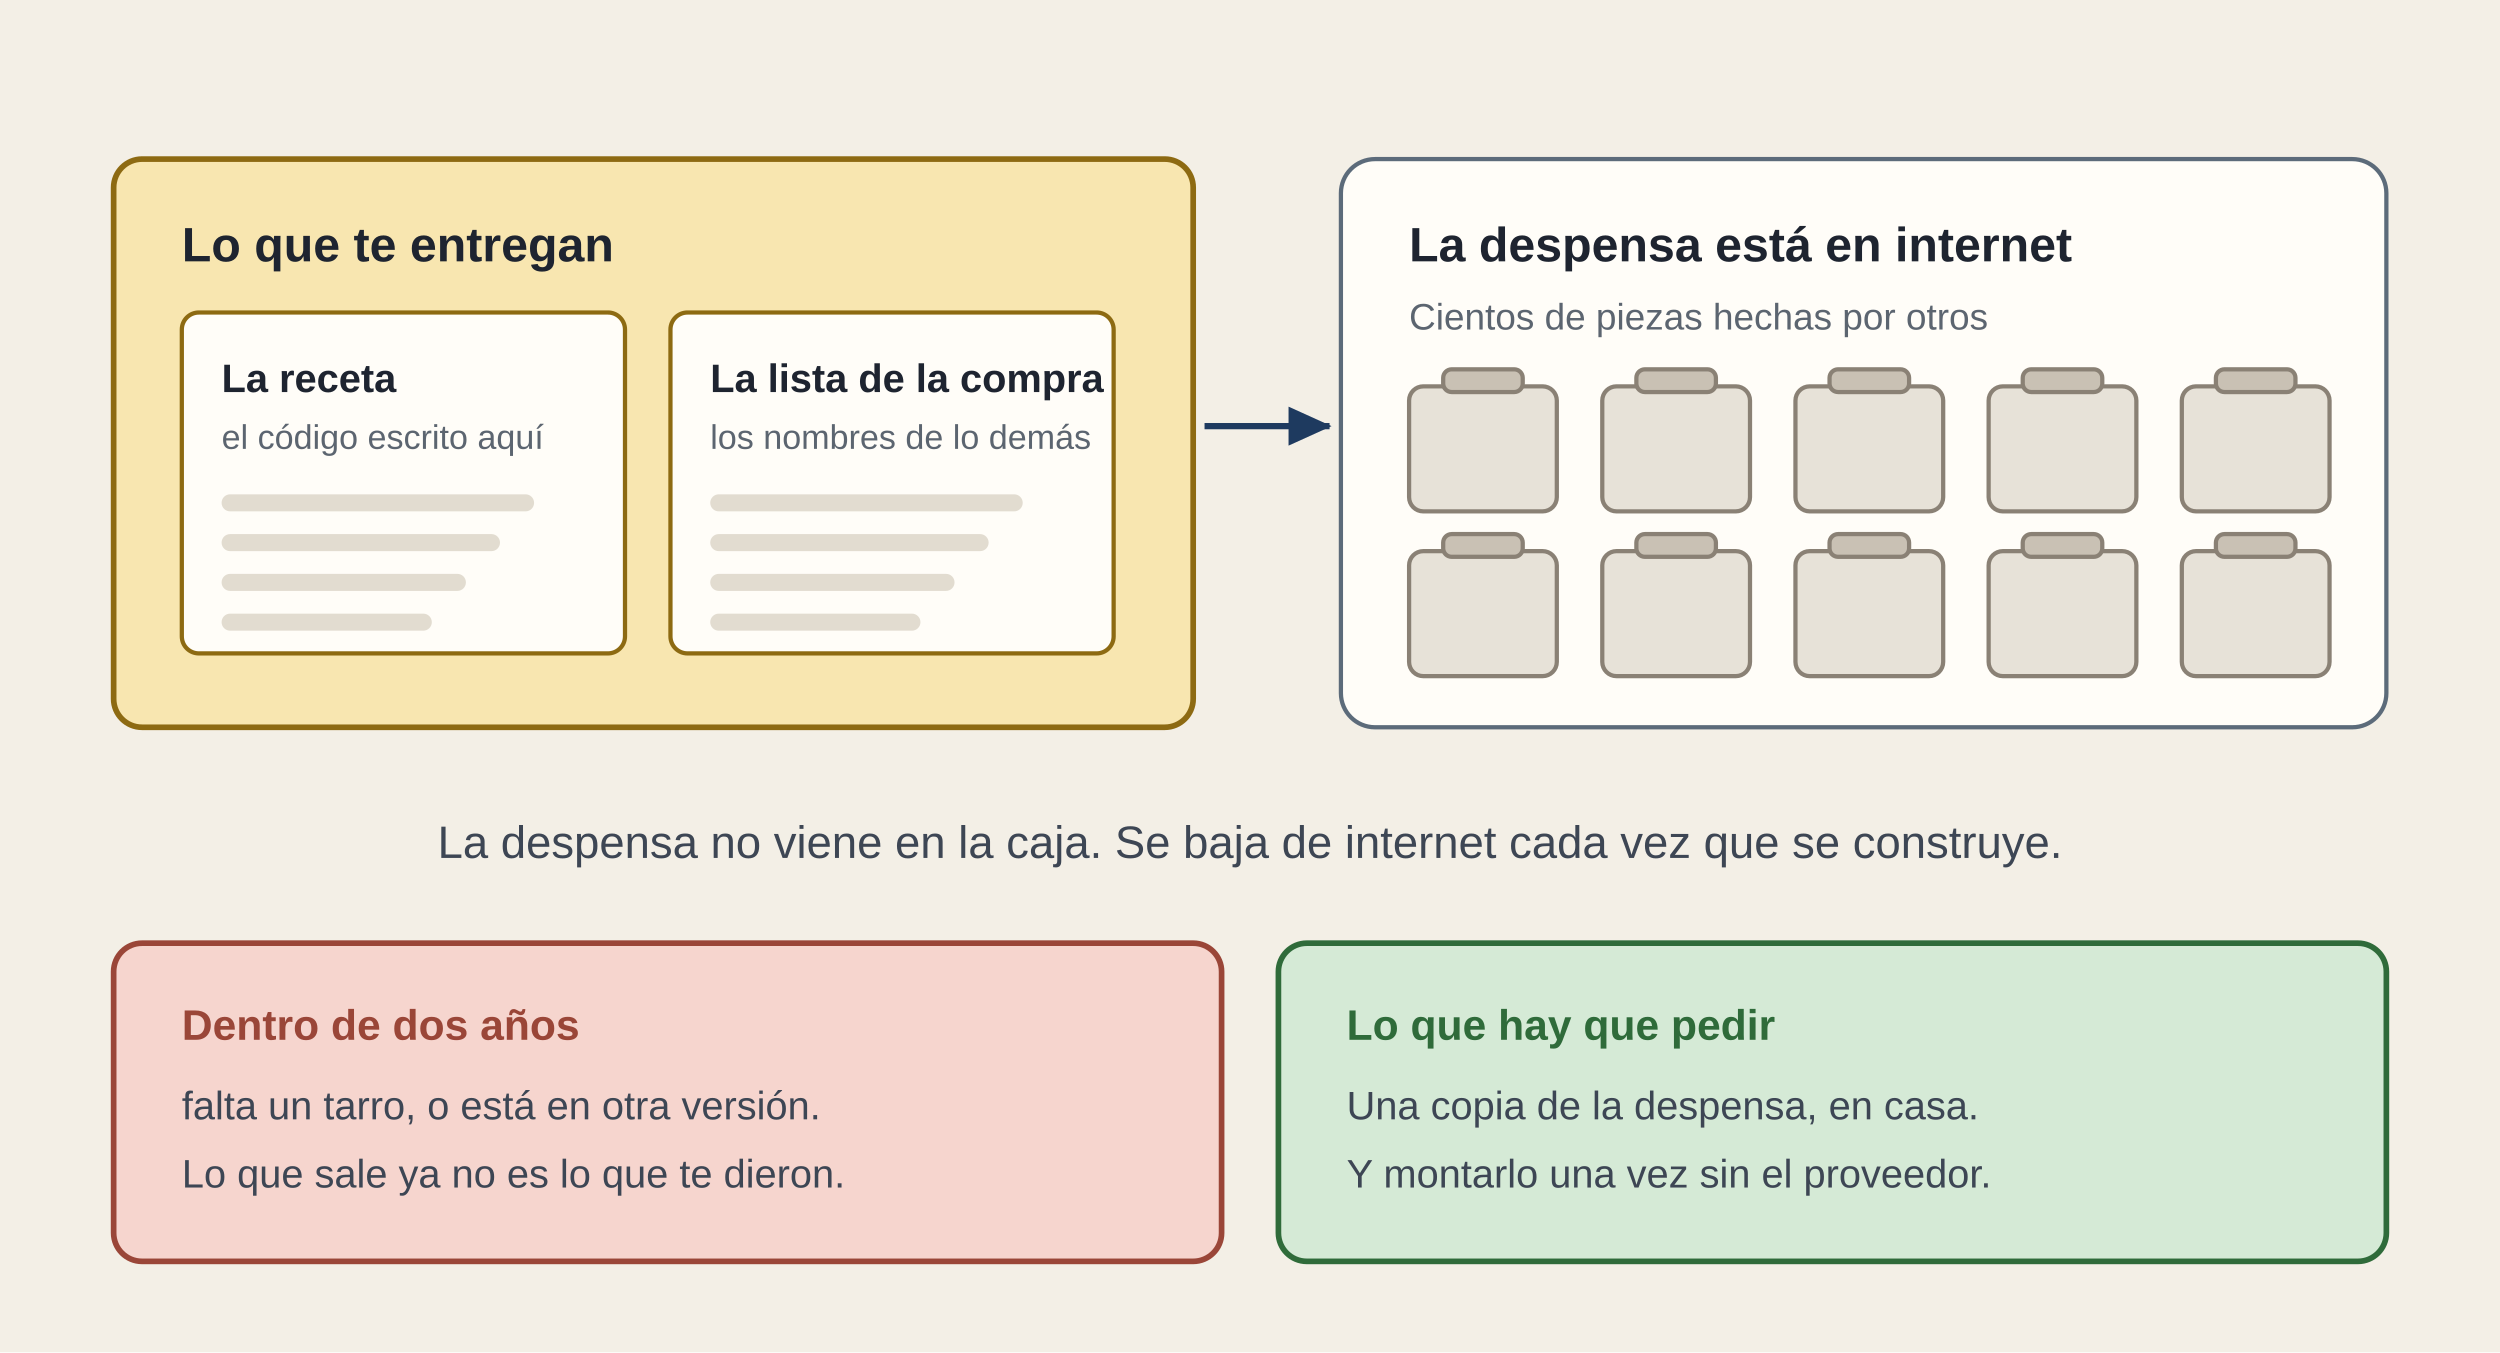
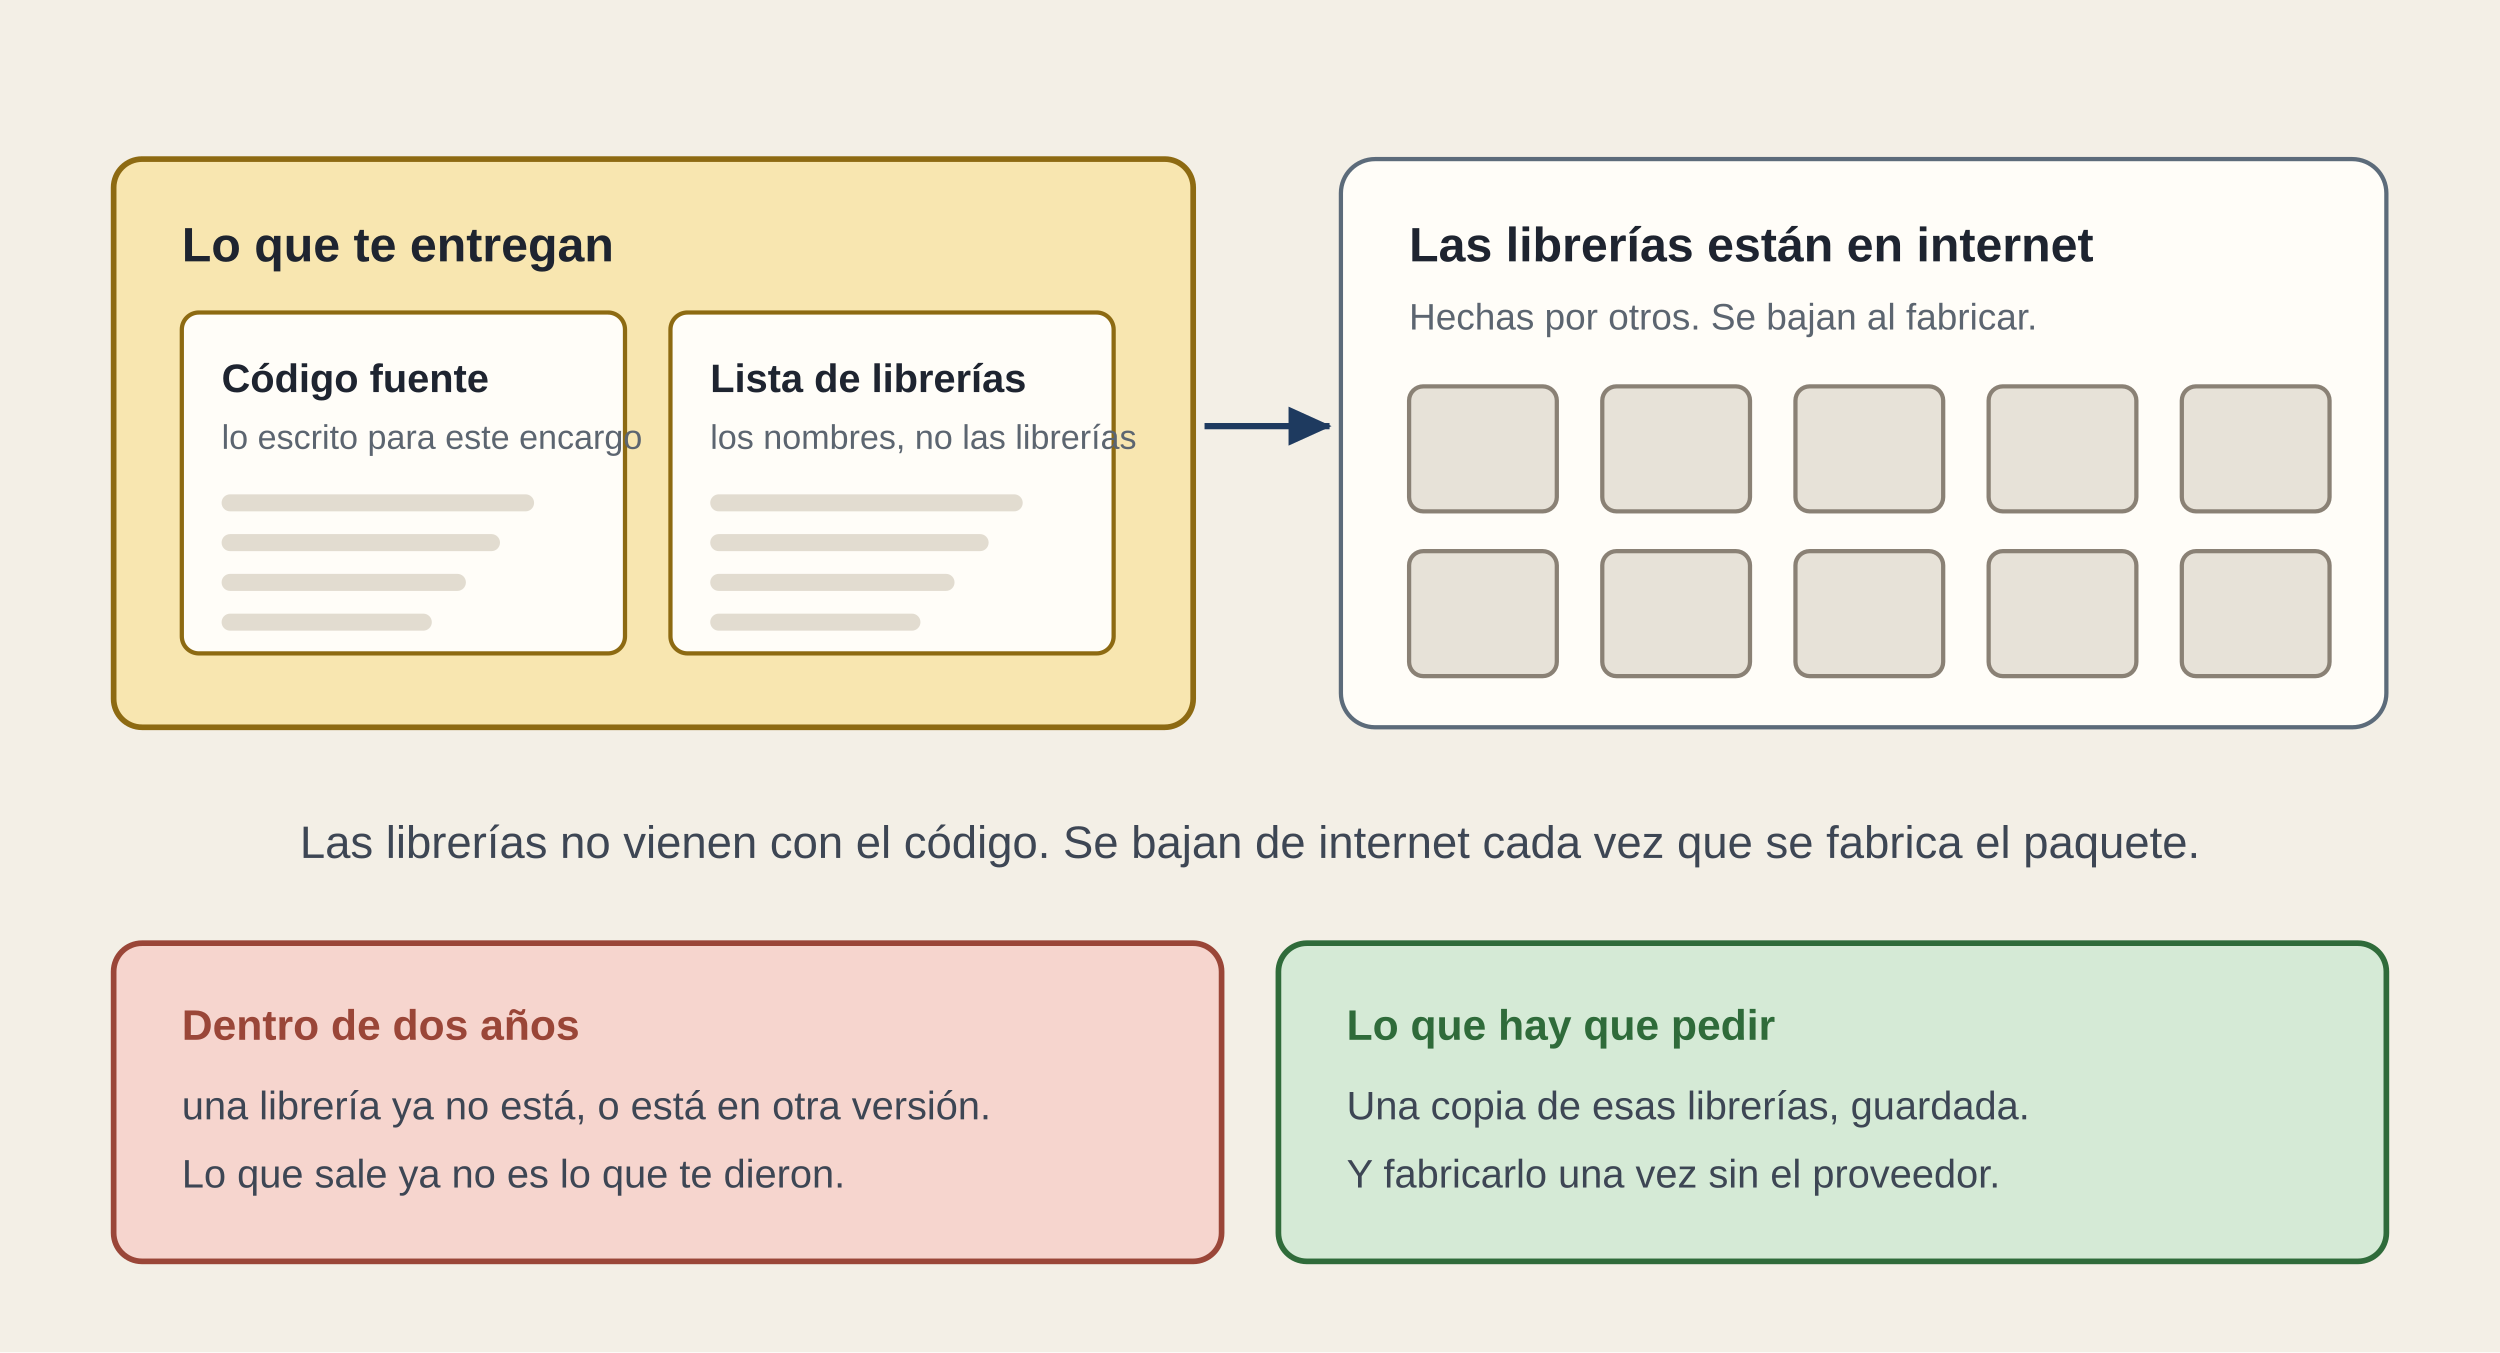
<svg xmlns="http://www.w3.org/2000/svg" width="880" height="476" viewBox="0 0 880 476" role="img">
  <rect width="100%" height="100%" fill="#f3efe6" />
  <defs>
    <marker id="arr" viewBox="0 0 10 10" refX="8.2" refY="5" markerWidth="8" markerHeight="8" orient="auto-start-reverse">
      <path d="M 0 1.1 L 8.6 5 L 0 8.9 Z" fill="#1e3a5f" />
    </marker>
    <marker id="arrSoft" viewBox="0 0 10 10" refX="8.2" refY="5" markerWidth="8" markerHeight="8" orient="auto-start-reverse">
      <path d="M 0 1.1 L 8.6 5 L 0 8.9 Z" fill="#5c6b7a" />
    </marker>
    <marker id="arrCoral" viewBox="0 0 10 10" refX="8.2" refY="5" markerWidth="8" markerHeight="8" orient="auto-start-reverse">
      <path d="M 0 1.1 L 8.6 5 L 0 8.9 Z" fill="#9a4638" />
    </marker>
  </defs>
  <rect x="40" y="56" width="380" height="200" rx="10" fill="#f8e6b0" stroke="#8d6a12" stroke-width="2" />
  <text x="64" y="92" text-anchor="start" font-family="Segoe UI, Helvetica Neue, Arial, sans-serif" font-size="17" font-weight="700" fill="#1e2430">Lo que te entregan</text>
  <rect x="64" y="110" width="156" height="120" rx="6" fill="#fffdf8" stroke="#8d6a12" stroke-width="1.5" />
-   <text x="78" y="138" text-anchor="start" font-family="Segoe UI, Helvetica Neue, Arial, sans-serif" font-size="14" font-weight="700" fill="#1e2430">La receta</text>
-   <text x="78" y="158" text-anchor="start" font-family="Segoe UI, Helvetica Neue, Arial, sans-serif" font-size="12" font-weight="400" fill="#5c6570">el código escrito aquí</text>
+   <text x="78" y="138" text-anchor="start" font-family="Segoe UI, Helvetica Neue, Arial, sans-serif" font-size="14" font-weight="700" fill="#1e2430">Código fuente</text>
+   <text x="78" y="158" text-anchor="start" font-family="Segoe UI, Helvetica Neue, Arial, sans-serif" font-size="12" font-weight="400" fill="#5c6570">lo escrito para este encargo</text>
  <rect x="78" y="174" width="110" height="6" rx="3" fill="#e2dcd0" stroke="#e2dcd0" stroke-width="0" />
  <rect x="78" y="188" width="98" height="6" rx="3" fill="#e2dcd0" stroke="#e2dcd0" stroke-width="0" />
  <rect x="78" y="202" width="86" height="6" rx="3" fill="#e2dcd0" stroke="#e2dcd0" stroke-width="0" />
  <rect x="78" y="216" width="74" height="6" rx="3" fill="#e2dcd0" stroke="#e2dcd0" stroke-width="0" />
  <rect x="236" y="110" width="156" height="120" rx="6" fill="#fffdf8" stroke="#8d6a12" stroke-width="1.5" />
-   <text x="250" y="138" text-anchor="start" font-family="Segoe UI, Helvetica Neue, Arial, sans-serif" font-size="14" font-weight="700" fill="#1e2430">La lista de la compra</text>
-   <text x="250" y="158" text-anchor="start" font-family="Segoe UI, Helvetica Neue, Arial, sans-serif" font-size="12" font-weight="400" fill="#5c6570">los nombres de lo demás</text>
+   <text x="250" y="138" text-anchor="start" font-family="Segoe UI, Helvetica Neue, Arial, sans-serif" font-size="14" font-weight="700" fill="#1e2430">Lista de librerías</text>
+   <text x="250" y="158" text-anchor="start" font-family="Segoe UI, Helvetica Neue, Arial, sans-serif" font-size="12" font-weight="400" fill="#5c6570">los nombres, no las librerías</text>
  <rect x="250" y="174" width="110" height="6" rx="3" fill="#e2dcd0" stroke="#e2dcd0" stroke-width="0" />
  <rect x="250" y="188" width="98" height="6" rx="3" fill="#e2dcd0" stroke="#e2dcd0" stroke-width="0" />
  <rect x="250" y="202" width="86" height="6" rx="3" fill="#e2dcd0" stroke="#e2dcd0" stroke-width="0" />
  <rect x="250" y="216" width="74" height="6" rx="3" fill="#e2dcd0" stroke="#e2dcd0" stroke-width="0" />
  <rect x="472" y="56" width="368" height="200" rx="12" fill="#fffdf8" stroke="#5c6b7a" stroke-width="1.5" />
-   <text x="496" y="92" text-anchor="start" font-family="Segoe UI, Helvetica Neue, Arial, sans-serif" font-size="17" font-weight="700" fill="#1e2430">La despensa está en internet</text>
-   <text x="496" y="116" text-anchor="start" font-family="Segoe UI, Helvetica Neue, Arial, sans-serif" font-size="13" font-weight="400" fill="#5c6570">Cientos de piezas hechas por otros</text>
+   <text x="496" y="92" text-anchor="start" font-family="Segoe UI, Helvetica Neue, Arial, sans-serif" font-size="17" font-weight="700" fill="#1e2430">Las librerías están en internet</text>
+   <text x="496" y="116" text-anchor="start" font-family="Segoe UI, Helvetica Neue, Arial, sans-serif" font-size="13" font-weight="400" fill="#5c6570">Hechas por otros. Se bajan al fabricar.</text>
  <rect x="496" y="136" width="52" height="44" rx="5" fill="#e7e2d8" stroke="#8a8175" stroke-width="1.5" />
-   <rect x="508" y="130" width="28" height="8" rx="3" fill="#c9c1b4" stroke="#8a8175" stroke-width="1.5" />
  <rect x="564" y="136" width="52" height="44" rx="5" fill="#e7e2d8" stroke="#8a8175" stroke-width="1.5" />
-   <rect x="576" y="130" width="28" height="8" rx="3" fill="#c9c1b4" stroke="#8a8175" stroke-width="1.5" />
  <rect x="632" y="136" width="52" height="44" rx="5" fill="#e7e2d8" stroke="#8a8175" stroke-width="1.5" />
-   <rect x="644" y="130" width="28" height="8" rx="3" fill="#c9c1b4" stroke="#8a8175" stroke-width="1.5" />
  <rect x="700" y="136" width="52" height="44" rx="5" fill="#e7e2d8" stroke="#8a8175" stroke-width="1.5" />
-   <rect x="712" y="130" width="28" height="8" rx="3" fill="#c9c1b4" stroke="#8a8175" stroke-width="1.5" />
  <rect x="768" y="136" width="52" height="44" rx="5" fill="#e7e2d8" stroke="#8a8175" stroke-width="1.5" />
-   <rect x="780" y="130" width="28" height="8" rx="3" fill="#c9c1b4" stroke="#8a8175" stroke-width="1.5" />
  <rect x="496" y="194" width="52" height="44" rx="5" fill="#e7e2d8" stroke="#8a8175" stroke-width="1.5" />
-   <rect x="508" y="188" width="28" height="8" rx="3" fill="#c9c1b4" stroke="#8a8175" stroke-width="1.5" />
  <rect x="564" y="194" width="52" height="44" rx="5" fill="#e7e2d8" stroke="#8a8175" stroke-width="1.5" />
-   <rect x="576" y="188" width="28" height="8" rx="3" fill="#c9c1b4" stroke="#8a8175" stroke-width="1.5" />
  <rect x="632" y="194" width="52" height="44" rx="5" fill="#e7e2d8" stroke="#8a8175" stroke-width="1.5" />
-   <rect x="644" y="188" width="28" height="8" rx="3" fill="#c9c1b4" stroke="#8a8175" stroke-width="1.5" />
  <rect x="700" y="194" width="52" height="44" rx="5" fill="#e7e2d8" stroke="#8a8175" stroke-width="1.5" />
-   <rect x="712" y="188" width="28" height="8" rx="3" fill="#c9c1b4" stroke="#8a8175" stroke-width="1.5" />
  <rect x="768" y="194" width="52" height="44" rx="5" fill="#e7e2d8" stroke="#8a8175" stroke-width="1.5" />
-   <rect x="780" y="188" width="28" height="8" rx="3" fill="#c9c1b4" stroke="#8a8175" stroke-width="1.5" />
  <line x1="424" y1="150" x2="468" y2="150" stroke="#1e3a5f" stroke-width="2.2" marker-end="url(#arr)" />
-   <text x="440" y="302" text-anchor="middle" font-family="Segoe UI, Helvetica Neue, Arial, sans-serif" font-size="16" font-weight="400" fill="#3d4654">La despensa no viene en la caja. Se baja de internet cada vez que se construye.</text>
+   <text x="440" y="302" text-anchor="middle" font-family="Segoe UI, Helvetica Neue, Arial, sans-serif" font-size="16" font-weight="400" fill="#3d4654">Las librerías no vienen con el código. Se bajan de internet cada vez que se fabrica el paquete.</text>
  <rect x="40" y="332" width="390" height="112" rx="10" fill="#f6d5ce" stroke="#9a4638" stroke-width="2" />
  <text x="64" y="366" text-anchor="start" font-family="Segoe UI, Helvetica Neue, Arial, sans-serif" font-size="15" font-weight="700" fill="#9a4638">Dentro de dos años</text>
-   <text x="64" y="394" text-anchor="start" font-family="Segoe UI, Helvetica Neue, Arial, sans-serif" font-size="14" font-weight="400" fill="#3d4654">falta un tarro, o está en otra versión.</text>
+   <text x="64" y="394" text-anchor="start" font-family="Segoe UI, Helvetica Neue, Arial, sans-serif" font-size="14" font-weight="400" fill="#3d4654">una librería ya no está, o está en otra versión.</text>
  <text x="64" y="418" text-anchor="start" font-family="Segoe UI, Helvetica Neue, Arial, sans-serif" font-size="14" font-weight="400" fill="#3d4654">Lo que sale ya no es lo que te dieron.</text>
  <rect x="450" y="332" width="390" height="112" rx="10" fill="#d5ead6" stroke="#2f6b3a" stroke-width="2" />
  <text x="474" y="366" text-anchor="start" font-family="Segoe UI, Helvetica Neue, Arial, sans-serif" font-size="15" font-weight="700" fill="#2f6b3a">Lo que hay que pedir</text>
-   <text x="474" y="394" text-anchor="start" font-family="Segoe UI, Helvetica Neue, Arial, sans-serif" font-size="14" font-weight="400" fill="#3d4654">Una copia de la despensa, en casa.</text>
-   <text x="474" y="418" text-anchor="start" font-family="Segoe UI, Helvetica Neue, Arial, sans-serif" font-size="14" font-weight="400" fill="#3d4654">Y montarlo una vez sin el proveedor.</text>
+   <text x="474" y="394" text-anchor="start" font-family="Segoe UI, Helvetica Neue, Arial, sans-serif" font-size="14" font-weight="400" fill="#3d4654">Una copia de esas librerías, guardada.</text>
+   <text x="474" y="418" text-anchor="start" font-family="Segoe UI, Helvetica Neue, Arial, sans-serif" font-size="14" font-weight="400" fill="#3d4654">Y fabricarlo una vez sin el proveedor.</text>
</svg>
